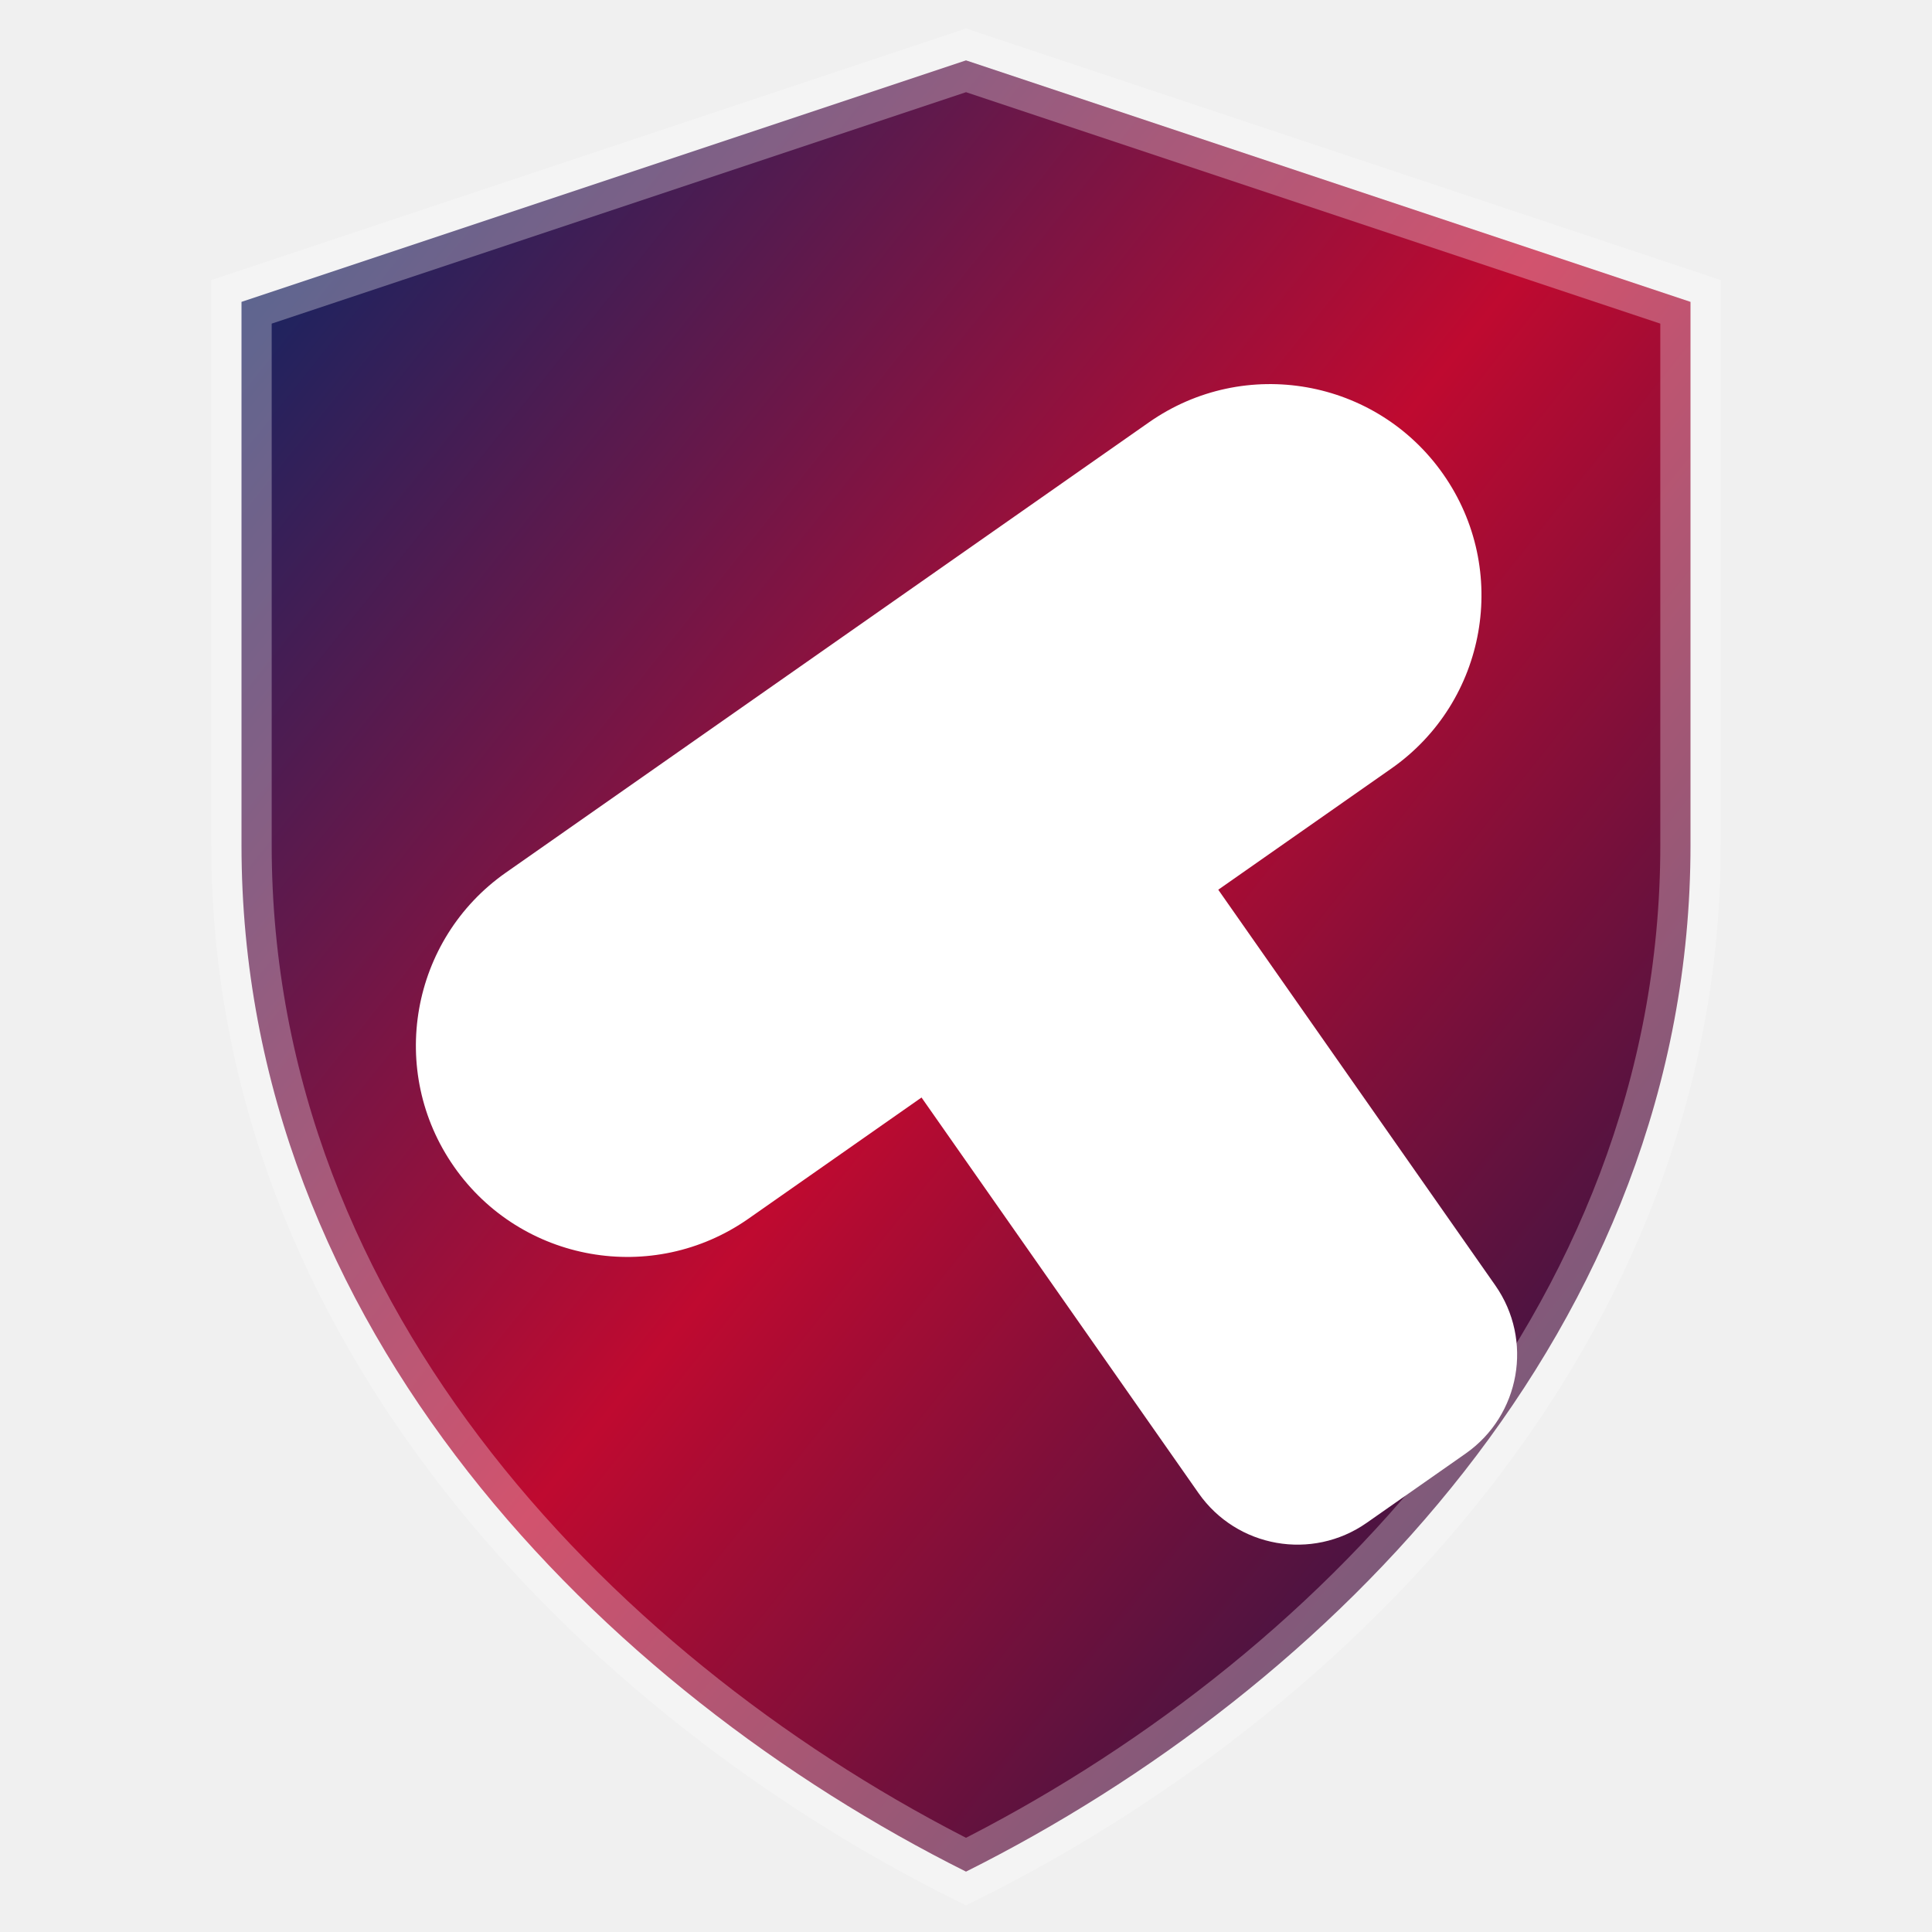
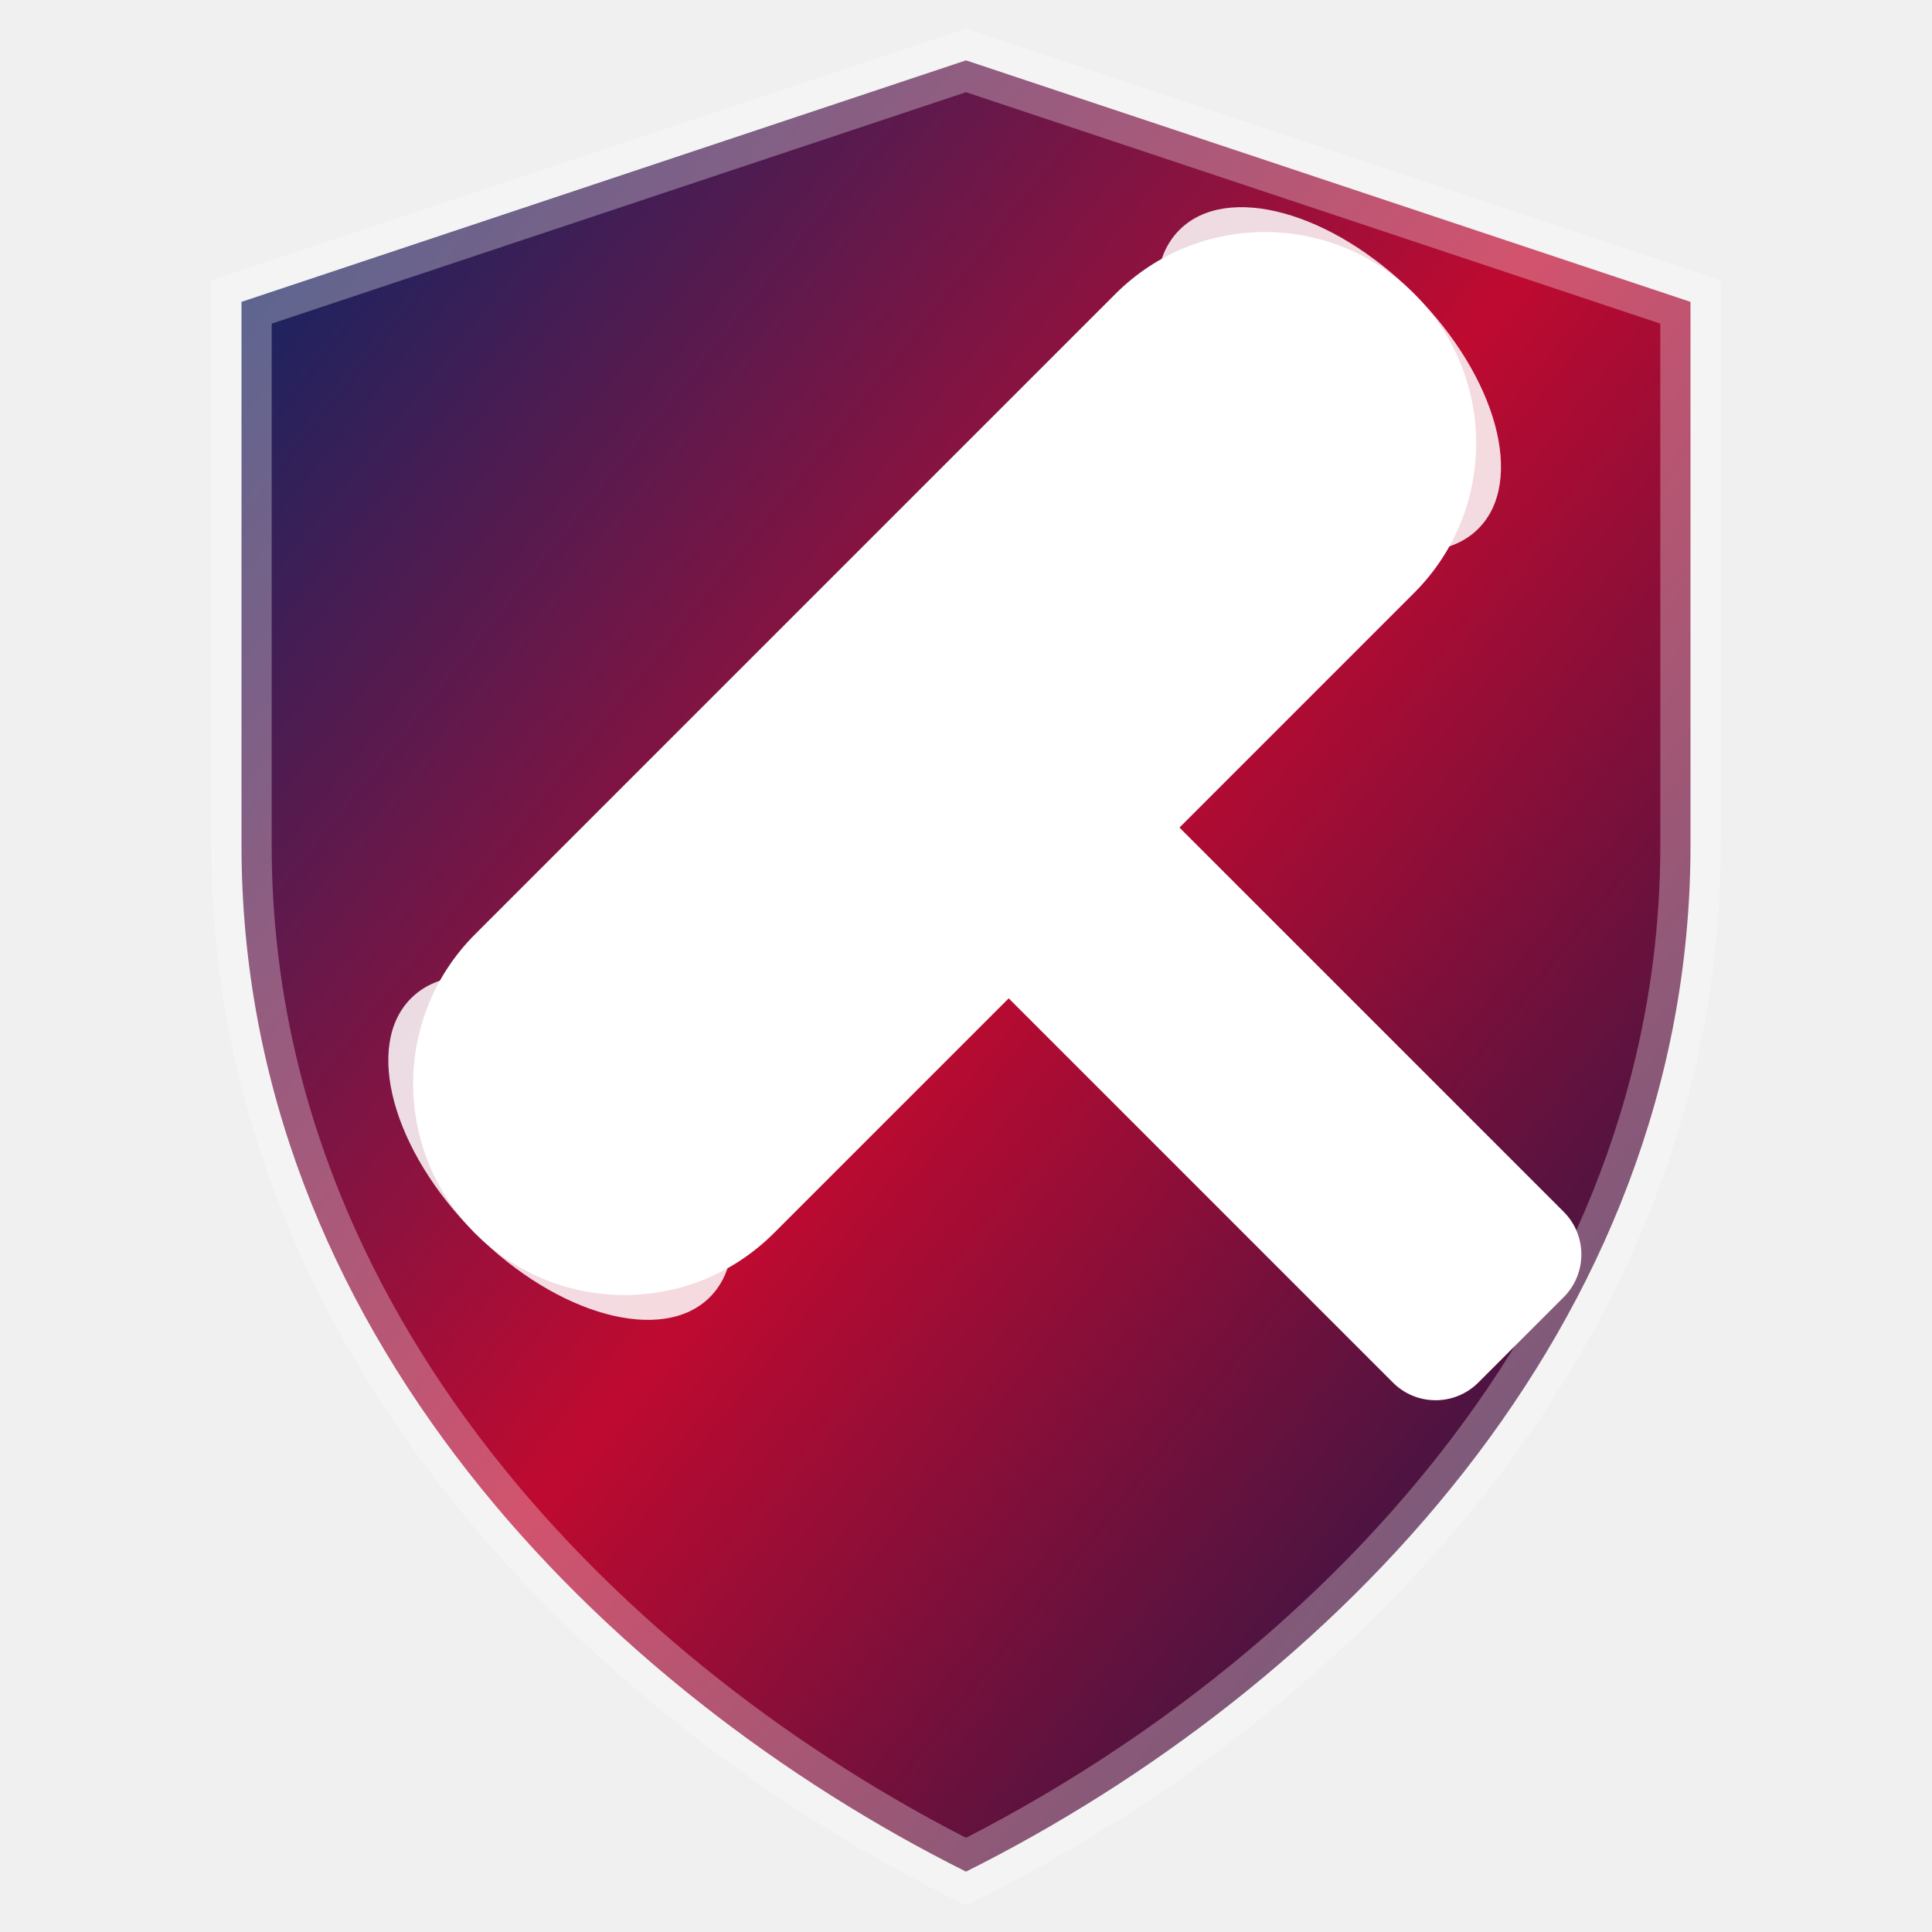
<svg xmlns="http://www.w3.org/2000/svg" viewBox="0 0 32 32">
  <defs>
    <linearGradient id="shieldGradient" x1="0%" y1="0%" x2="100%" y2="100%">
      <stop offset="0%" style="stop-color:#002868" />
      <stop offset="50%" style="stop-color:#BF0A30" />
      <stop offset="100%" style="stop-color:#001a4d" />
    </linearGradient>
  </defs>
  <path d="M16 1 L28 5 L28 14 C28 22 22 28 16 31 C10 28 4 22 4 14 L4 5 Z" fill="url(#shieldGradient)" />
  <path d="M16 1 L28 5 L28 14 C28 22 22 28 16 31 C10 28 4 22 4 14 L4 5 Z" fill="none" stroke="rgba(255,255,255,0.3)" stroke-width="1" />
-   <g fill="#FFFFFF" transform="rotate(-35, 16, 14)">
-     <rect x="6" y="10" width="20" height="7" rx="3.5" ry="3.5" />
-     <rect x="13" y="15" width="6" height="12" rx="2" />
+   <g fill="#FFFFFF" transform="rotate(-45, 16, 13)">
+     <rect x="5" y="9" width="22" height="7" rx="3.5" ry="3.5" />
+     <ellipse cx="7" cy="12.5" rx="2" ry="3.5" fill="rgba(255,255,255,0.85)" />
+     <ellipse cx="25" cy="12.5" rx="2" ry="3.5" fill="rgba(255,255,255,0.85)" />
+     <rect x="14" y="13" width="4" height="13" rx="1" />
  </g>
</svg>
